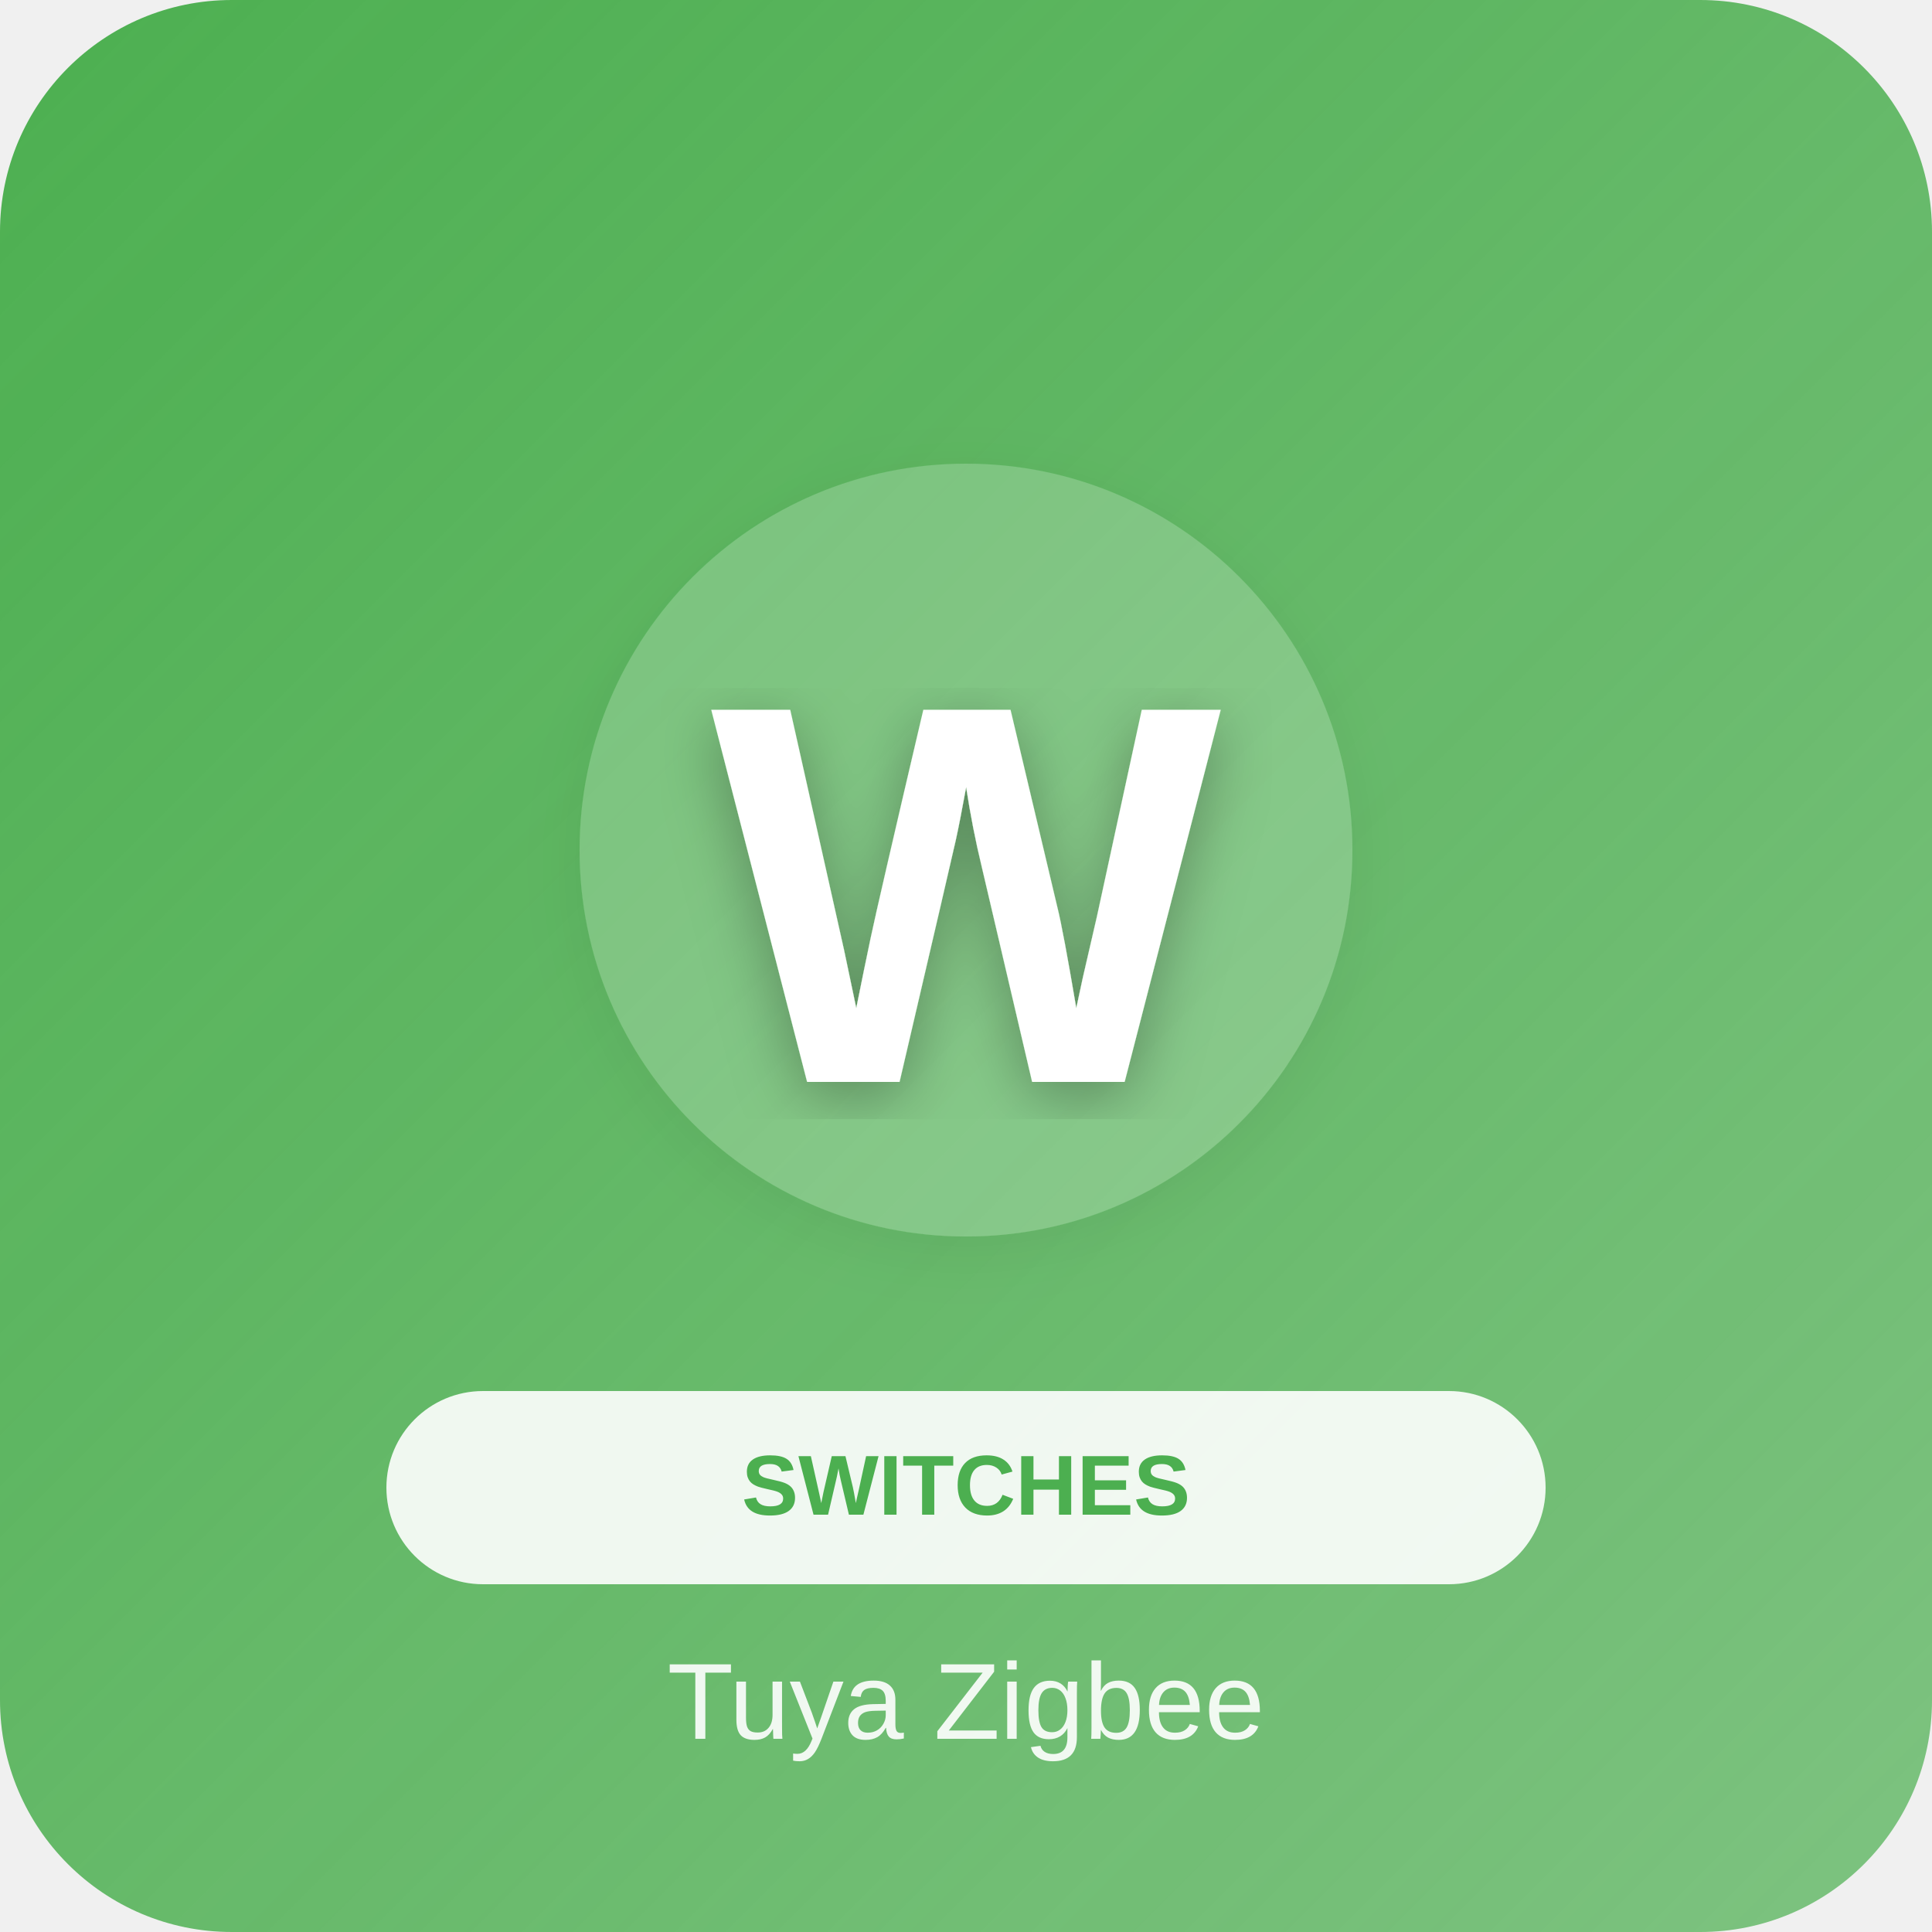
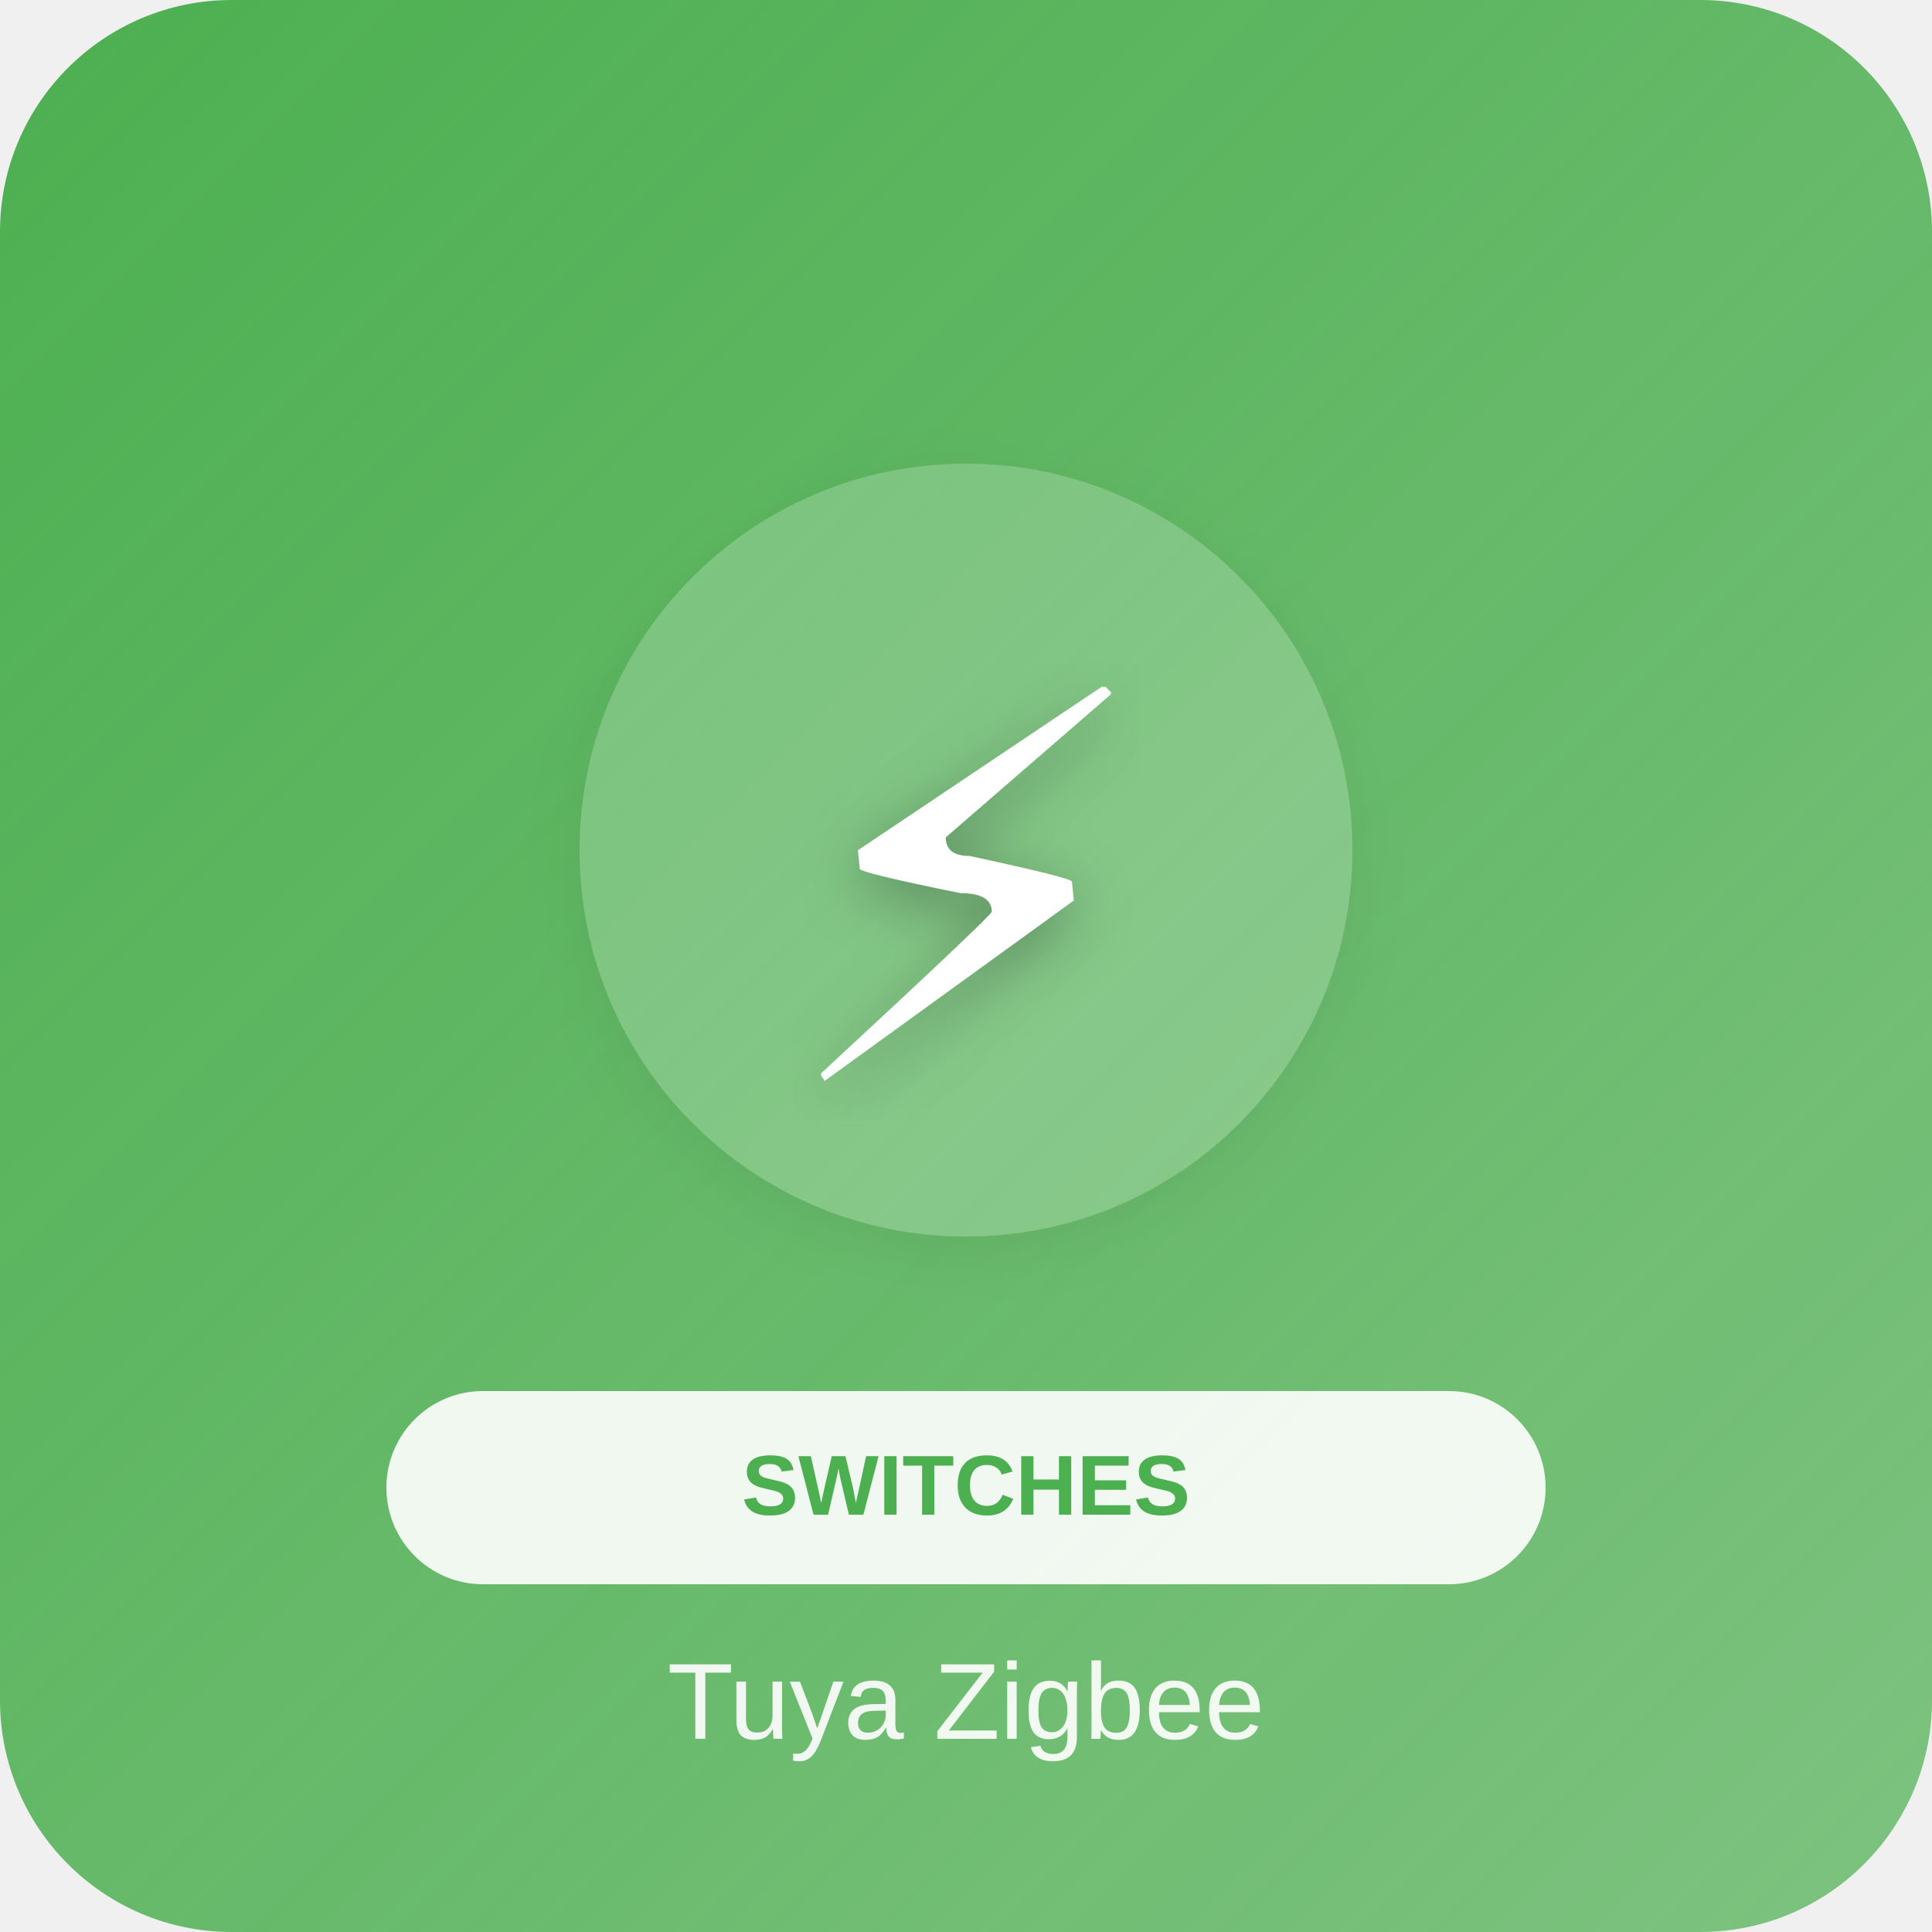
<svg xmlns="http://www.w3.org/2000/svg" width="500" height="500">
  <defs>
    <linearGradient id="grad_switches" x1="0%" y1="0%" x2="100%" y2="100%">
      <stop offset="0%" style="stop-color:#4CAF50;stop-opacity:1" />
      <stop offset="100%" style="stop-color:#4CAF50;stop-opacity:0.7" />
    </linearGradient>
    <filter id="shadow">
      <feDropShadow dx="0" dy="4" stdDeviation="8" flood-opacity="0.3" />
    </filter>
  </defs>
  <rect width="500" height="500" fill="url(#grad_switches)" rx="60" />
  <circle cx="250" cy="220" r="100" fill="white" opacity="0.2" filter="url(#shadow)" />
-   <text x="250" y="280" font-family="Arial, sans-serif" font-size="140" fill="white" text-anchor="middle" font-weight="bold" filter="url(#shadow)">W</text>
+   <text x="250" y="280" font-family="Arial, sans-serif" font-size="140" fill="white" text-anchor="middle" font-weight="bold" filter="url(#shadow)">⚡</text>
  <rect x="100" y="360" width="300" height="50" rx="25" fill="white" opacity="0.9" />
  <text x="250" y="392" font-family="Arial, sans-serif" font-size="22" fill="#4CAF50" text-anchor="middle" font-weight="bold">SWITCHES</text>
  <text x="250" y="450" font-family="Arial, sans-serif" font-size="28" fill="white" text-anchor="middle" opacity="0.9" font-weight="300">Tuya Zigbee</text>
</svg>
